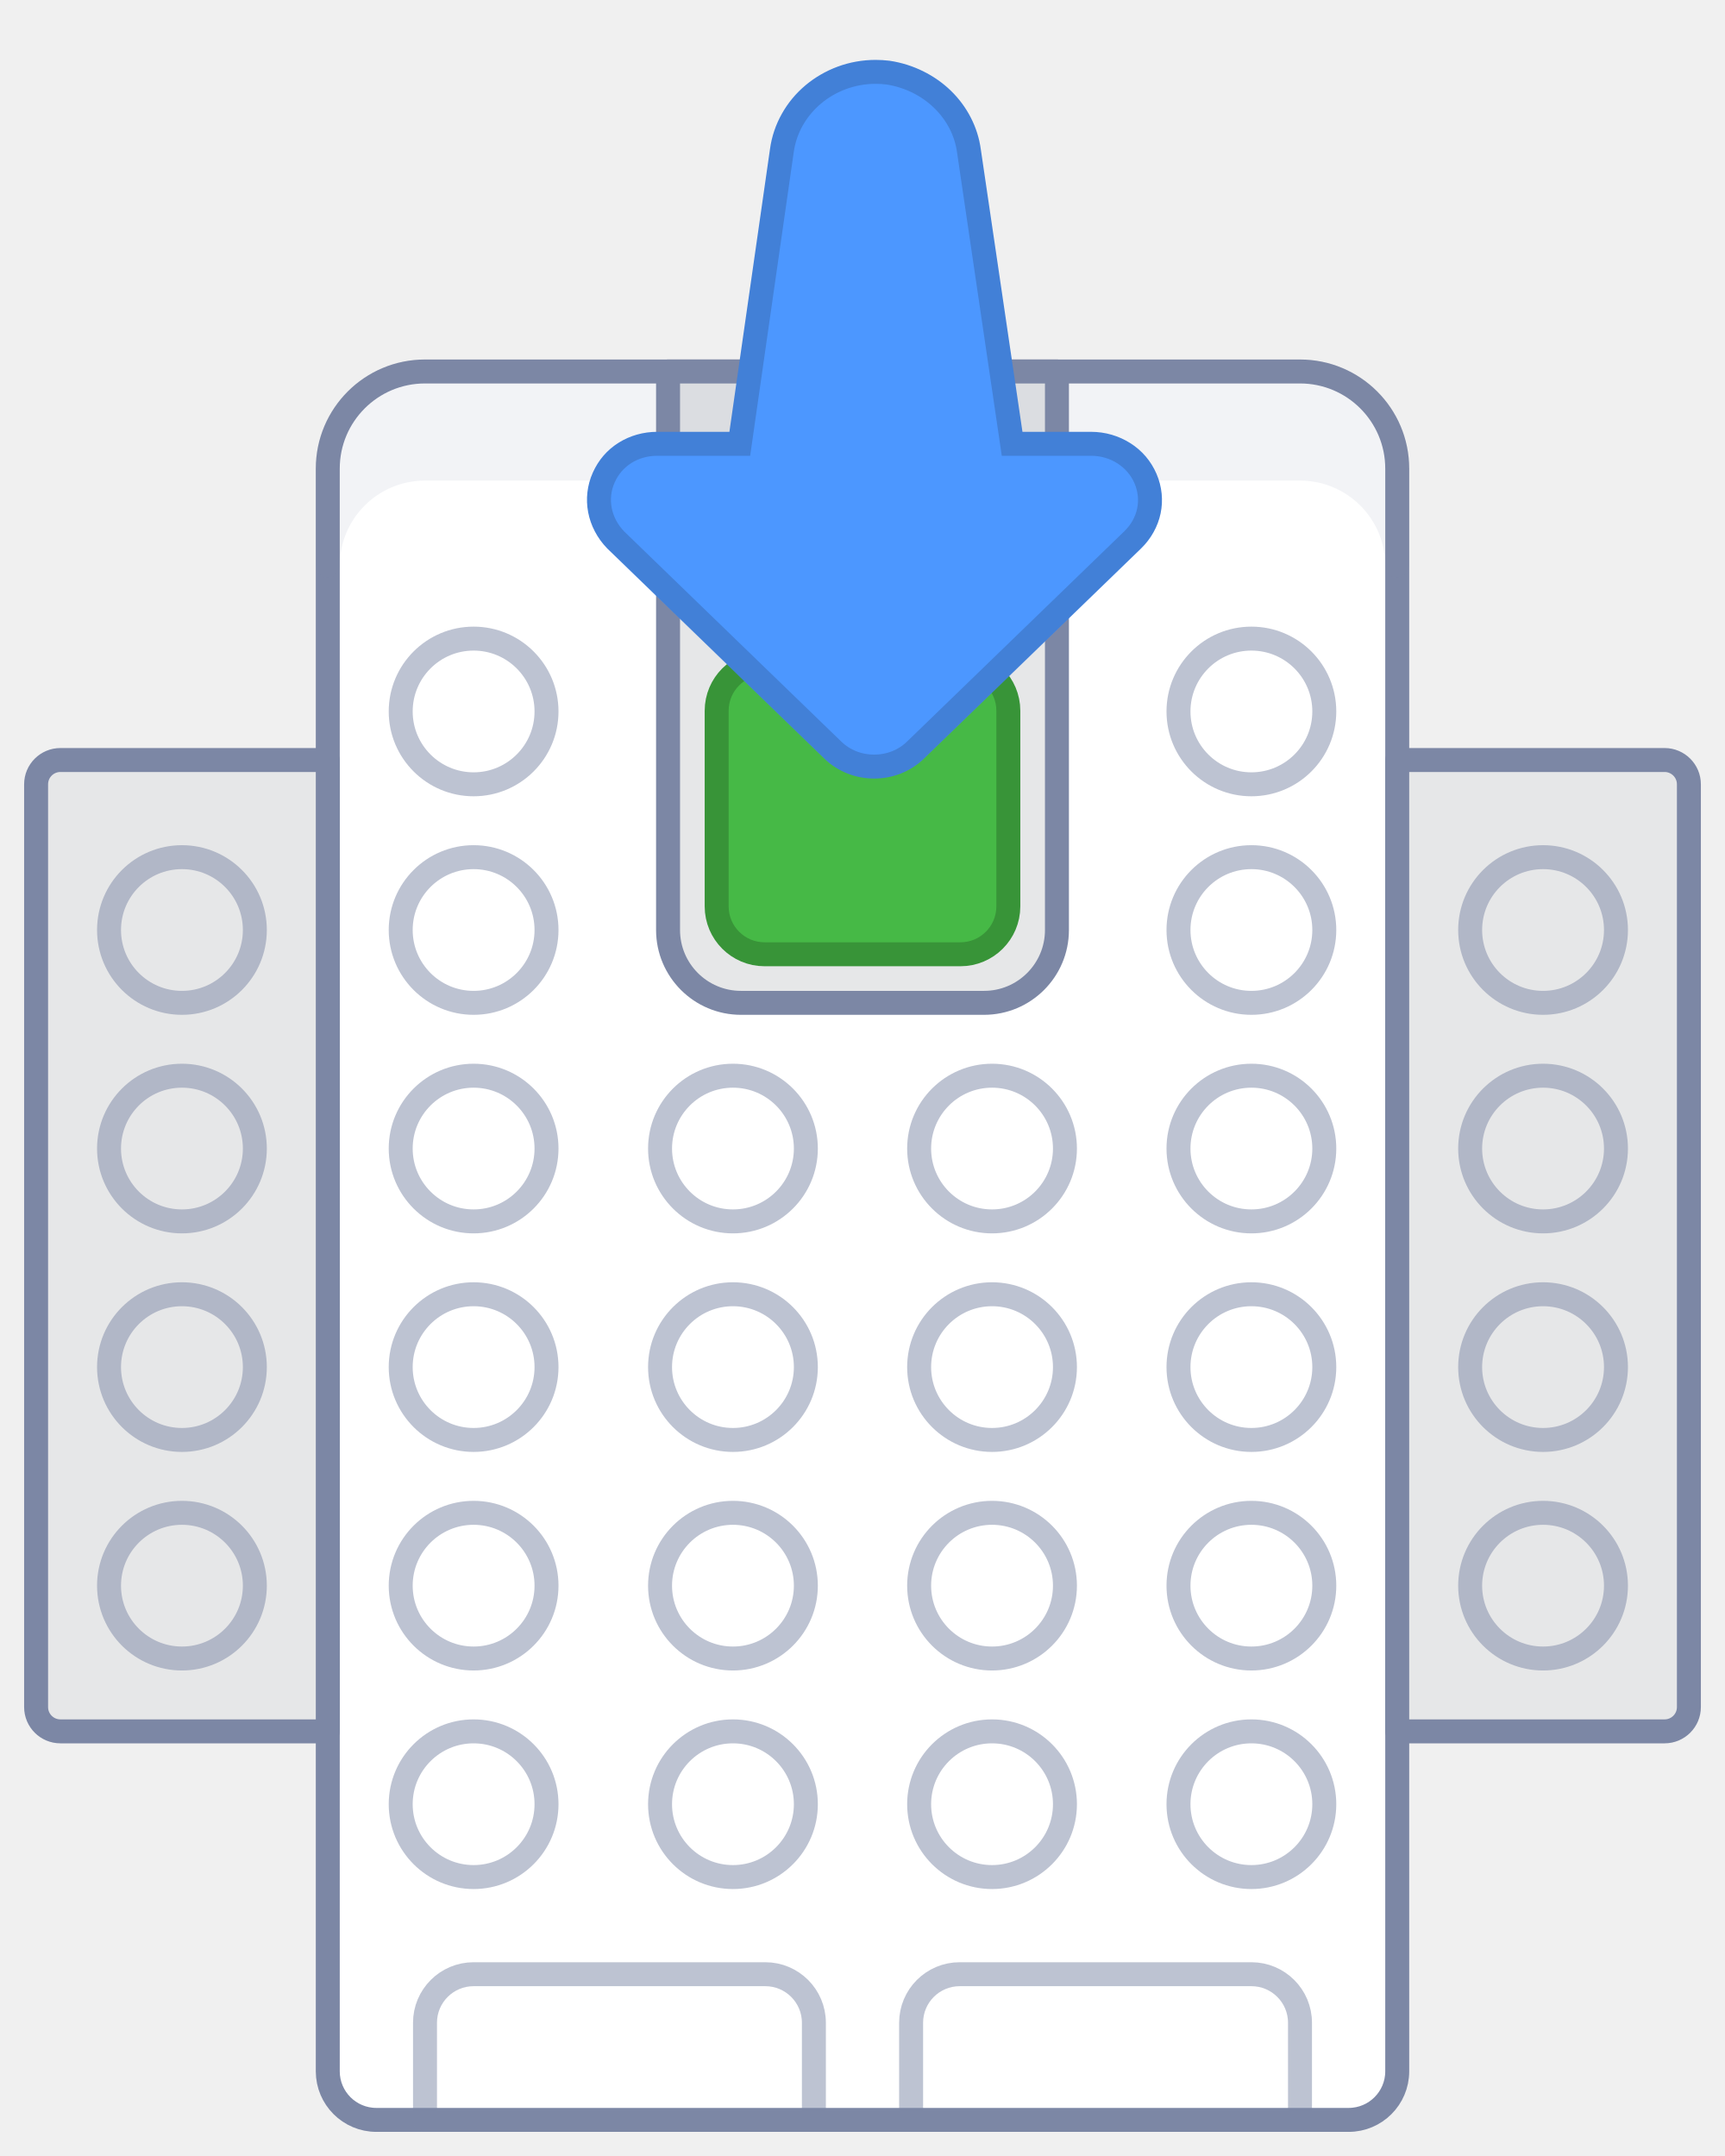
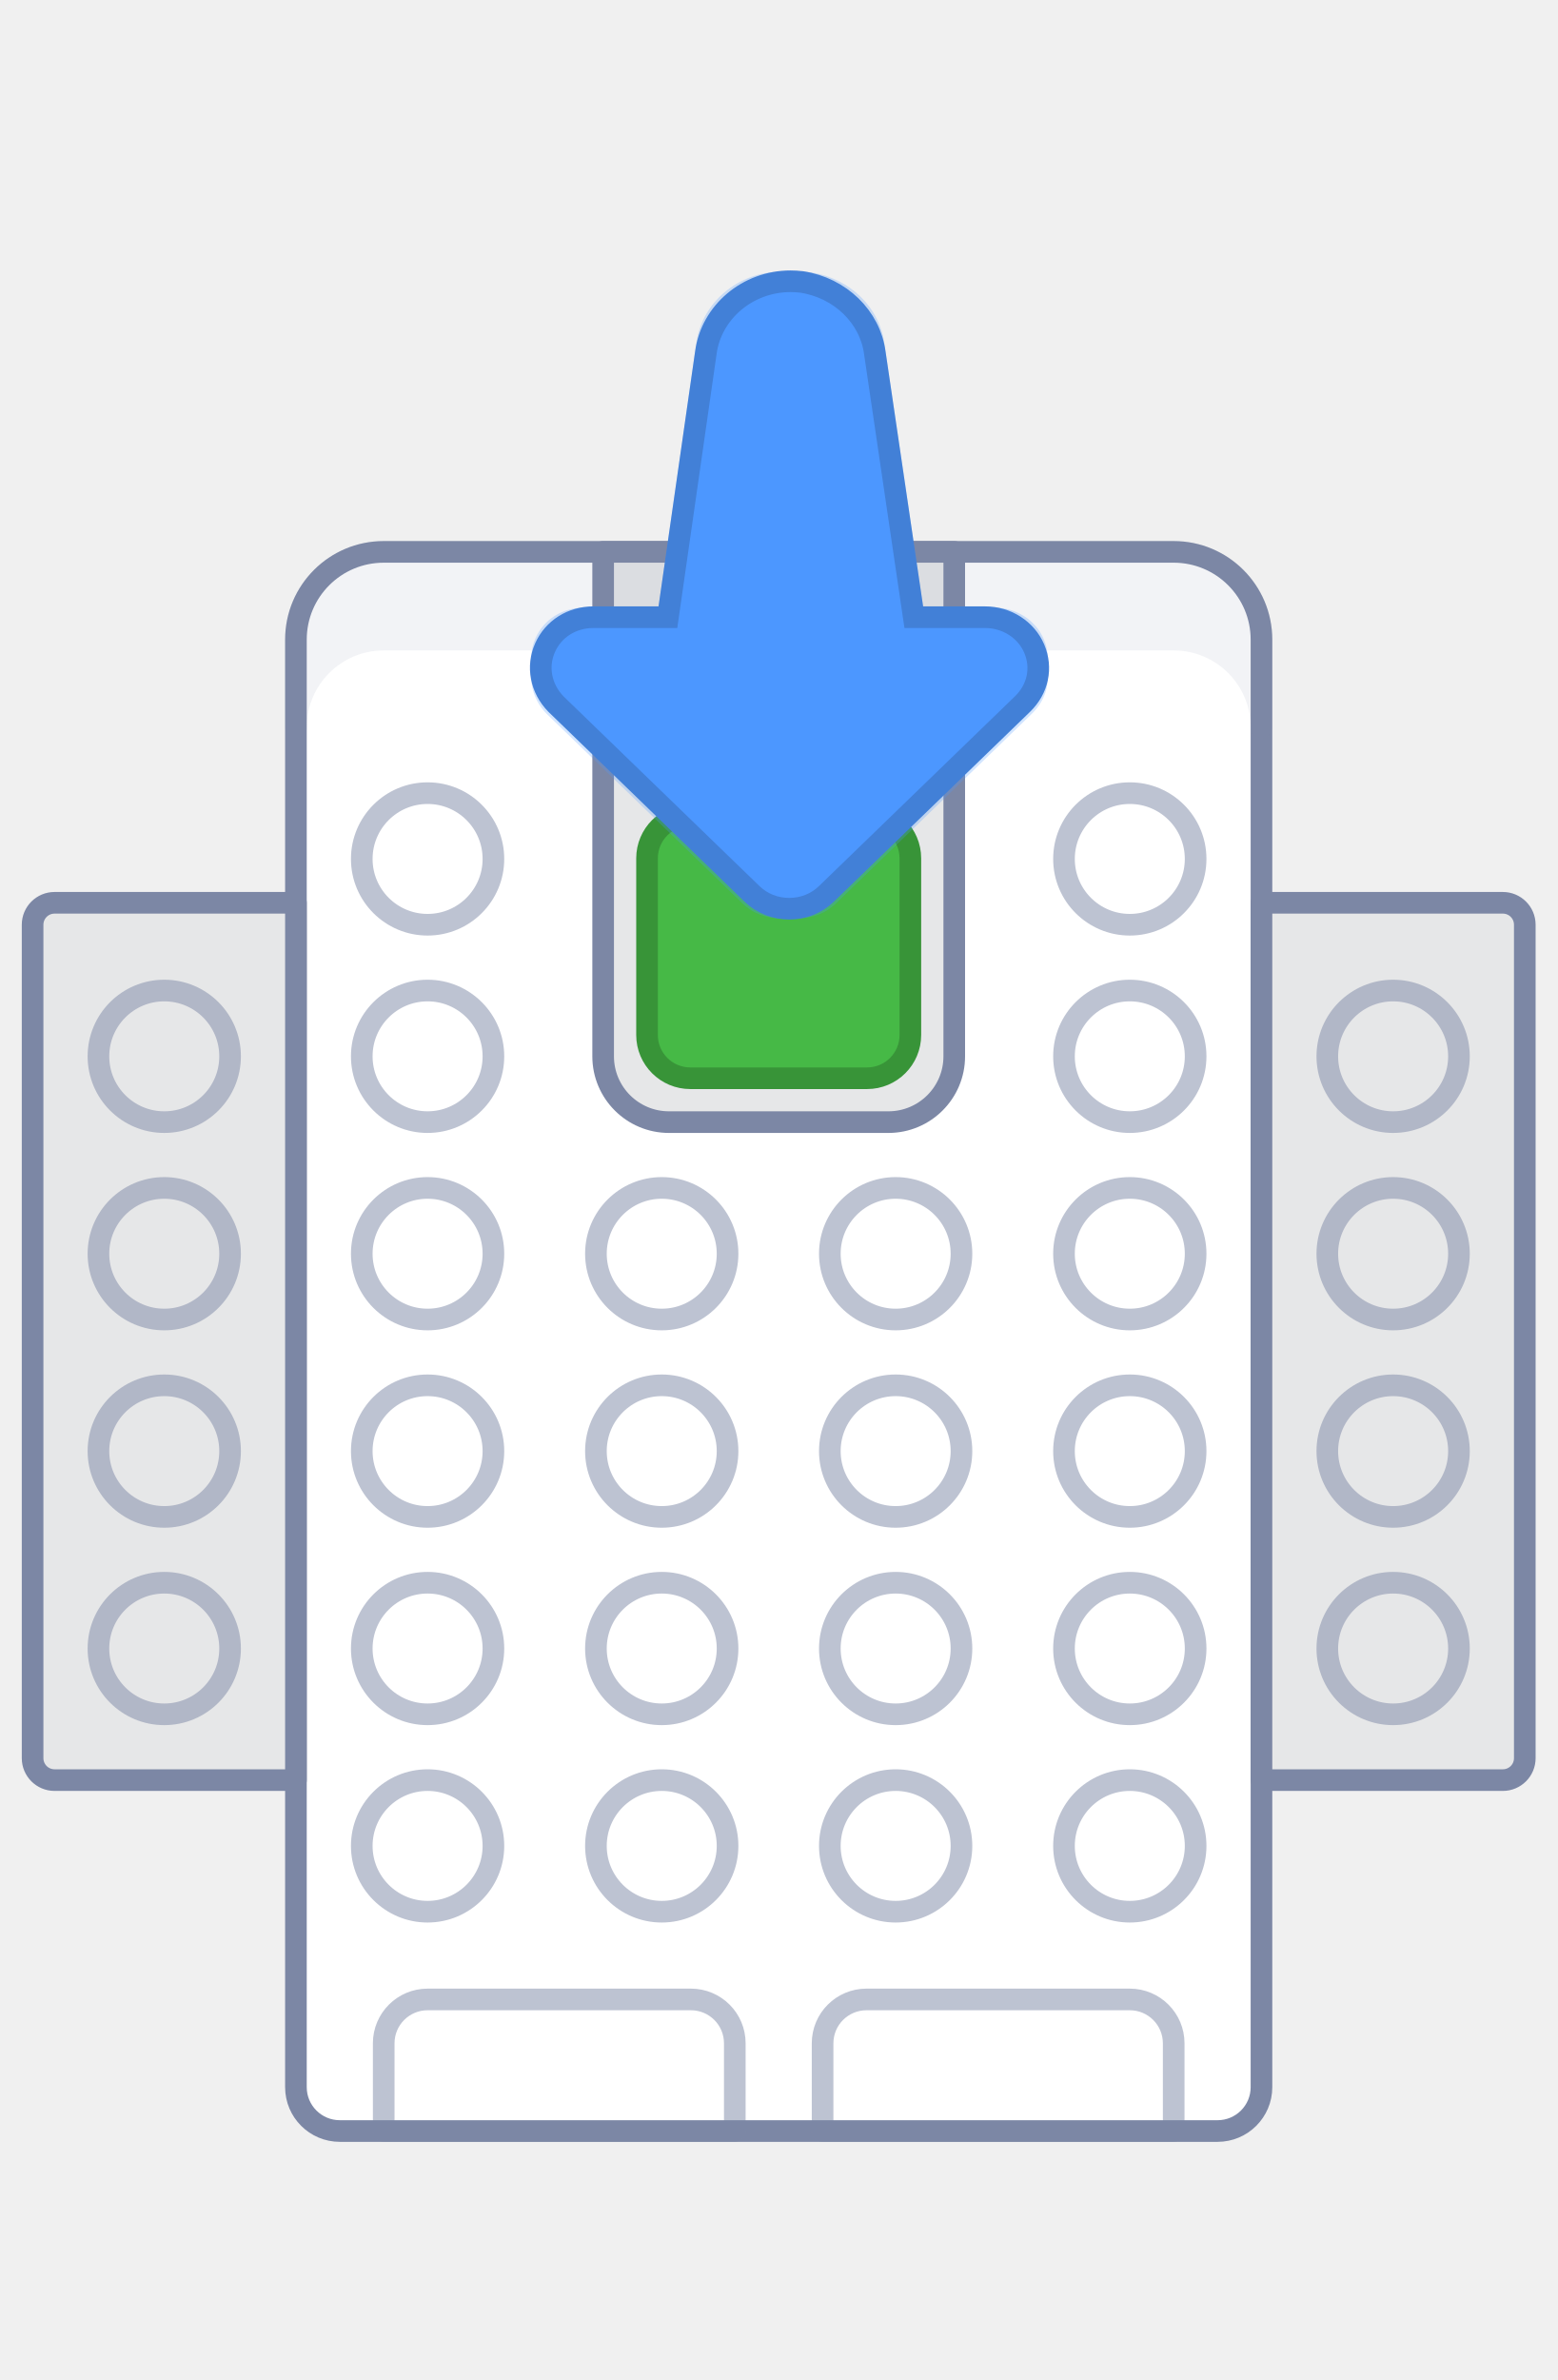
- <svg xmlns="http://www.w3.org/2000/svg" xmlns:xlink="http://www.w3.org/1999/xlink" width="72px" height="90px" viewBox="0 0 72 90" version="1.1">
+ <svg xmlns="http://www.w3.org/2000/svg" xmlns:xlink="http://www.w3.org/1999/xlink" width="72px" height="110px" viewBox="0 0 72 90" version="1.1">
+   <style type="text/css">
+        
+        @-webkit-keyframes wiggle {
+            0% { transform: translate(0,-10px); }
+            100% { transform: translate(0, 0); }
+        }
+         @keyframes wiggle {
+             0% { transform: translate(0,-10px); }
+             100% { transform: translate(0, 0); }
+         }
+         #arrow {
+             -webkit-animation: wiggle 0.5s infinite ease-in-out alternate;
+             animation: wiggle 0.5s infinite ease-in-out alternate;
+         }
+        
+       </style>
  <defs>
    <path d="M36.486,32 C35.836,32 35.229,31.759 34.778,31.326 L25.7,22.539 C24.998,21.817 24.81,20.804 25.2,19.933 C25.587,19.063 26.443,18.526 27.435,18.526 L30.878,18.526 L32.633,6.297 C32.884,4.424 34.567,3 36.547,3 C36.718,3 36.891,3.011 37.062,3.031 C38.848,3.302 40.227,4.651 40.444,6.311 L42.245,18.526 L45.538,18.526 C46.541,18.526 47.434,19.096 47.813,19.978 C48.192,20.865 47.987,21.847 47.273,22.539 L38.195,31.326 C37.744,31.759 37.137,32 36.486,32 Z" id="path-1" />
    <filter x="-15.2%" y="-12.1%" width="130.4%" height="124.1%" filterUnits="objectBoundingBox" id="filter-2">
      <feMorphology radius="1.5" operator="dilate" in="SourceAlpha" result="shadowSpreadOuter1" />
      <feOffset dx="0" dy="0" in="shadowSpreadOuter1" result="shadowOffsetOuter1" />
      <feComposite in="shadowOffsetOuter1" in2="SourceAlpha" operator="out" result="shadowOffsetOuter1" />
      <feColorMatrix values="0 0 0 0 0.298   0 0 0 0 0.592   0 0 0 0 1  0 0 0 0.25 0" type="matrix" in="shadowOffsetOuter1" />
    </filter>
  </defs>
  <g id="wedo-button-illustration" stroke="none" stroke-width="1" fill="none" fill-rule="evenodd">
    <g id="wedo-top" transform="translate(1, 15)" fill-rule="nonzero" stroke-linecap="round" stroke-linejoin="round">
      <path d="M16.739,0.507 L53.261,0.507 C55.502,0.507 57.319,2.322 57.319,4.562 L57.319,71.466 C57.319,72.585 56.41,73.493 55.29,73.493 L14.71,73.493 C13.59,73.493 12.681,72.585 12.681,71.466 L12.681,4.562 C12.681,2.322 14.498,0.507 16.739,0.507 Z" id="Shape" stroke="#7C87A5" fill="#FFFFFF" />
      <path d="M1.522,16.726 L12.681,16.726 L12.681,57.274 L1.522,57.274 C0.961,57.274 0.507,56.82 0.507,56.26 L0.507,17.74 C0.507,17.18 0.961,16.726 1.522,16.726 Z" id="Shape" stroke="#7C87A5" fill="#E6E7E8" />
      <path d="M57.319,16.726 L68.478,16.726 C69.039,16.726 69.493,17.18 69.493,17.74 L69.493,56.26 C69.493,56.82 69.039,57.274 68.478,57.274 L57.319,57.274 L57.319,16.726 Z" id="Shape" stroke="#7C87A5" fill="#E6E7E8" />
      <ellipse id="Oval" stroke="#7C87A5" fill="#FFFFFF" opacity="0.5" cx="18.768" cy="14.699" rx="3.043" ry="3.041" />
      <ellipse id="Oval" stroke="#7C87A5" fill="#FFFFFF" opacity="0.5" cx="18.768" cy="23.822" rx="3.043" ry="3.041" />
      <ellipse id="Oval" stroke="#7C87A5" fill="#FFFFFF" opacity="0.5" cx="18.768" cy="32.945" rx="3.043" ry="3.041" />
      <ellipse id="Oval" stroke="#7C87A5" fill="#FFFFFF" opacity="0.5" cx="18.768" cy="42.068" rx="3.043" ry="3.041" />
      <ellipse id="Oval" stroke="#7C87A5" fill="#FFFFFF" opacity="0.5" cx="18.768" cy="51.192" rx="3.043" ry="3.041" />
      <ellipse id="Oval" stroke="#7C87A5" fill="#E6E7E8" opacity="0.5" cx="6.594" cy="23.822" rx="3.043" ry="3.041" />
      <ellipse id="Oval" stroke="#7C87A5" fill="#E6E7E8" opacity="0.5" cx="6.594" cy="32.945" rx="3.043" ry="3.041" />
      <ellipse id="Oval" stroke="#7C87A5" fill="#E6E7E8" opacity="0.5" cx="6.594" cy="42.068" rx="3.043" ry="3.041" />
      <ellipse id="Oval" stroke="#7C87A5" fill="#E6E7E8" opacity="0.5" cx="6.594" cy="51.192" rx="3.043" ry="3.041" />
      <ellipse id="Oval" stroke="#7C87A5" fill="#E6E7E8" opacity="0.5" cx="63.406" cy="23.822" rx="3.043" ry="3.041" />
      <ellipse id="Oval" stroke="#7C87A5" fill="#E6E7E8" opacity="0.5" cx="63.406" cy="32.945" rx="3.043" ry="3.041" />
      <ellipse id="Oval" stroke="#7C87A5" fill="#E6E7E8" opacity="0.5" cx="63.406" cy="42.068" rx="3.043" ry="3.041" />
      <ellipse id="Oval" stroke="#7C87A5" fill="#E6E7E8" opacity="0.5" cx="63.406" cy="51.192" rx="3.043" ry="3.041" />
      <ellipse id="Oval" stroke="#7C87A5" fill="#FFFFFF" opacity="0.5" cx="18.768" cy="60.315" rx="3.043" ry="3.041" />
      <ellipse id="Oval" stroke="#7C87A5" fill="#FFFFFF" opacity="0.5" cx="29.593" cy="32.945" rx="3.043" ry="3.041" />
      <ellipse id="Oval" stroke="#7C87A5" fill="#FFFFFF" opacity="0.5" cx="29.593" cy="42.068" rx="3.043" ry="3.041" />
      <ellipse id="Oval" stroke="#7C87A5" fill="#FFFFFF" opacity="0.5" cx="29.593" cy="51.192" rx="3.043" ry="3.041" />
      <ellipse id="Oval" stroke="#7C87A5" fill="#FFFFFF" opacity="0.5" cx="29.593" cy="60.315" rx="3.043" ry="3.041" />
      <ellipse id="Oval" stroke="#7C87A5" fill="#FFFFFF" opacity="0.5" cx="40.407" cy="32.945" rx="3.043" ry="3.041" />
      <ellipse id="Oval" stroke="#7C87A5" fill="#FFFFFF" opacity="0.5" cx="40.407" cy="42.068" rx="3.043" ry="3.041" />
      <ellipse id="Oval" stroke="#7C87A5" fill="#FFFFFF" opacity="0.5" cx="40.407" cy="51.192" rx="3.043" ry="3.041" />
      <ellipse id="Oval" stroke="#7C87A5" fill="#FFFFFF" opacity="0.5" cx="40.407" cy="60.315" rx="3.043" ry="3.041" />
      <ellipse id="Oval" stroke="#7C87A5" fill="#FFFFFF" opacity="0.5" cx="51.232" cy="14.699" rx="3.043" ry="3.041" />
      <ellipse id="Oval" stroke="#7C87A5" fill="#FFFFFF" opacity="0.5" cx="51.232" cy="23.822" rx="3.043" ry="3.041" />
      <ellipse id="Oval" stroke="#7C87A5" fill="#FFFFFF" opacity="0.5" cx="51.232" cy="32.945" rx="3.043" ry="3.041" />
      <ellipse id="Oval" stroke="#7C87A5" fill="#FFFFFF" opacity="0.5" cx="51.232" cy="42.068" rx="3.043" ry="3.041" />
      <ellipse id="Oval" stroke="#7C87A5" fill="#FFFFFF" opacity="0.5" cx="51.232" cy="51.192" rx="3.043" ry="3.041" />
      <ellipse id="Oval" stroke="#7C87A5" fill="#FFFFFF" opacity="0.5" cx="51.232" cy="60.315" rx="3.043" ry="3.041" />
      <path d="M18.768,67.411 L30.942,67.411 C32.063,67.411 32.971,68.319 32.971,69.438 L32.971,73.493 L16.739,73.493 L16.739,69.438 C16.739,68.319 17.648,67.411 18.768,67.411 Z" id="Shape" stroke="#7C87A5" fill="#FFFFFF" opacity="0.5" />
      <path d="M39.058,67.411 L51.232,67.411 C52.352,67.411 53.261,68.319 53.261,69.438 L53.261,73.493 L37.029,73.493 L37.029,69.438 C37.029,68.319 37.937,67.411 39.058,67.411 Z" id="Shape" stroke="#7C87A5" fill="#FFFFFF" opacity="0.5" />
      <path d="M26.884,0.507 L43.116,0.507 L43.116,23.822 C43.116,25.501 41.753,26.863 40.072,26.863 L29.928,26.863 C28.247,26.863 26.884,25.501 26.884,23.822 L26.884,0.507 Z" id="Shape" stroke="#7C87A5" fill="#E6E7E8" />
      <rect id="Rectangle-path" stroke="#389438" fill="#46B946" x="28.913" y="12.671" width="12.174" height="12.164" rx="2" />
      <path d="M57.319,4.562 L57.319,8.616 C57.319,6.377 55.502,4.562 53.261,4.562 L16.739,4.562 C14.498,4.562 12.681,6.377 12.681,8.616 L12.681,4.562 C12.681,2.322 14.498,0.507 16.739,0.507 L53.261,0.507 C55.502,0.507 57.319,2.322 57.319,4.562 Z" id="Shape" stroke="#7C87A5" fill="#7C87A5" opacity="0.1" />
    </g>
    <g id="arrow">
      <use fill="black" fill-opacity="1" filter="url(#filter-2)" xlink:href="#path-1" />
      <use stroke="#4280D7" stroke-width="1" fill="#4C97FF" fill-rule="evenodd" xlink:href="#path-1" />
    </g>
  </g>
</svg>
